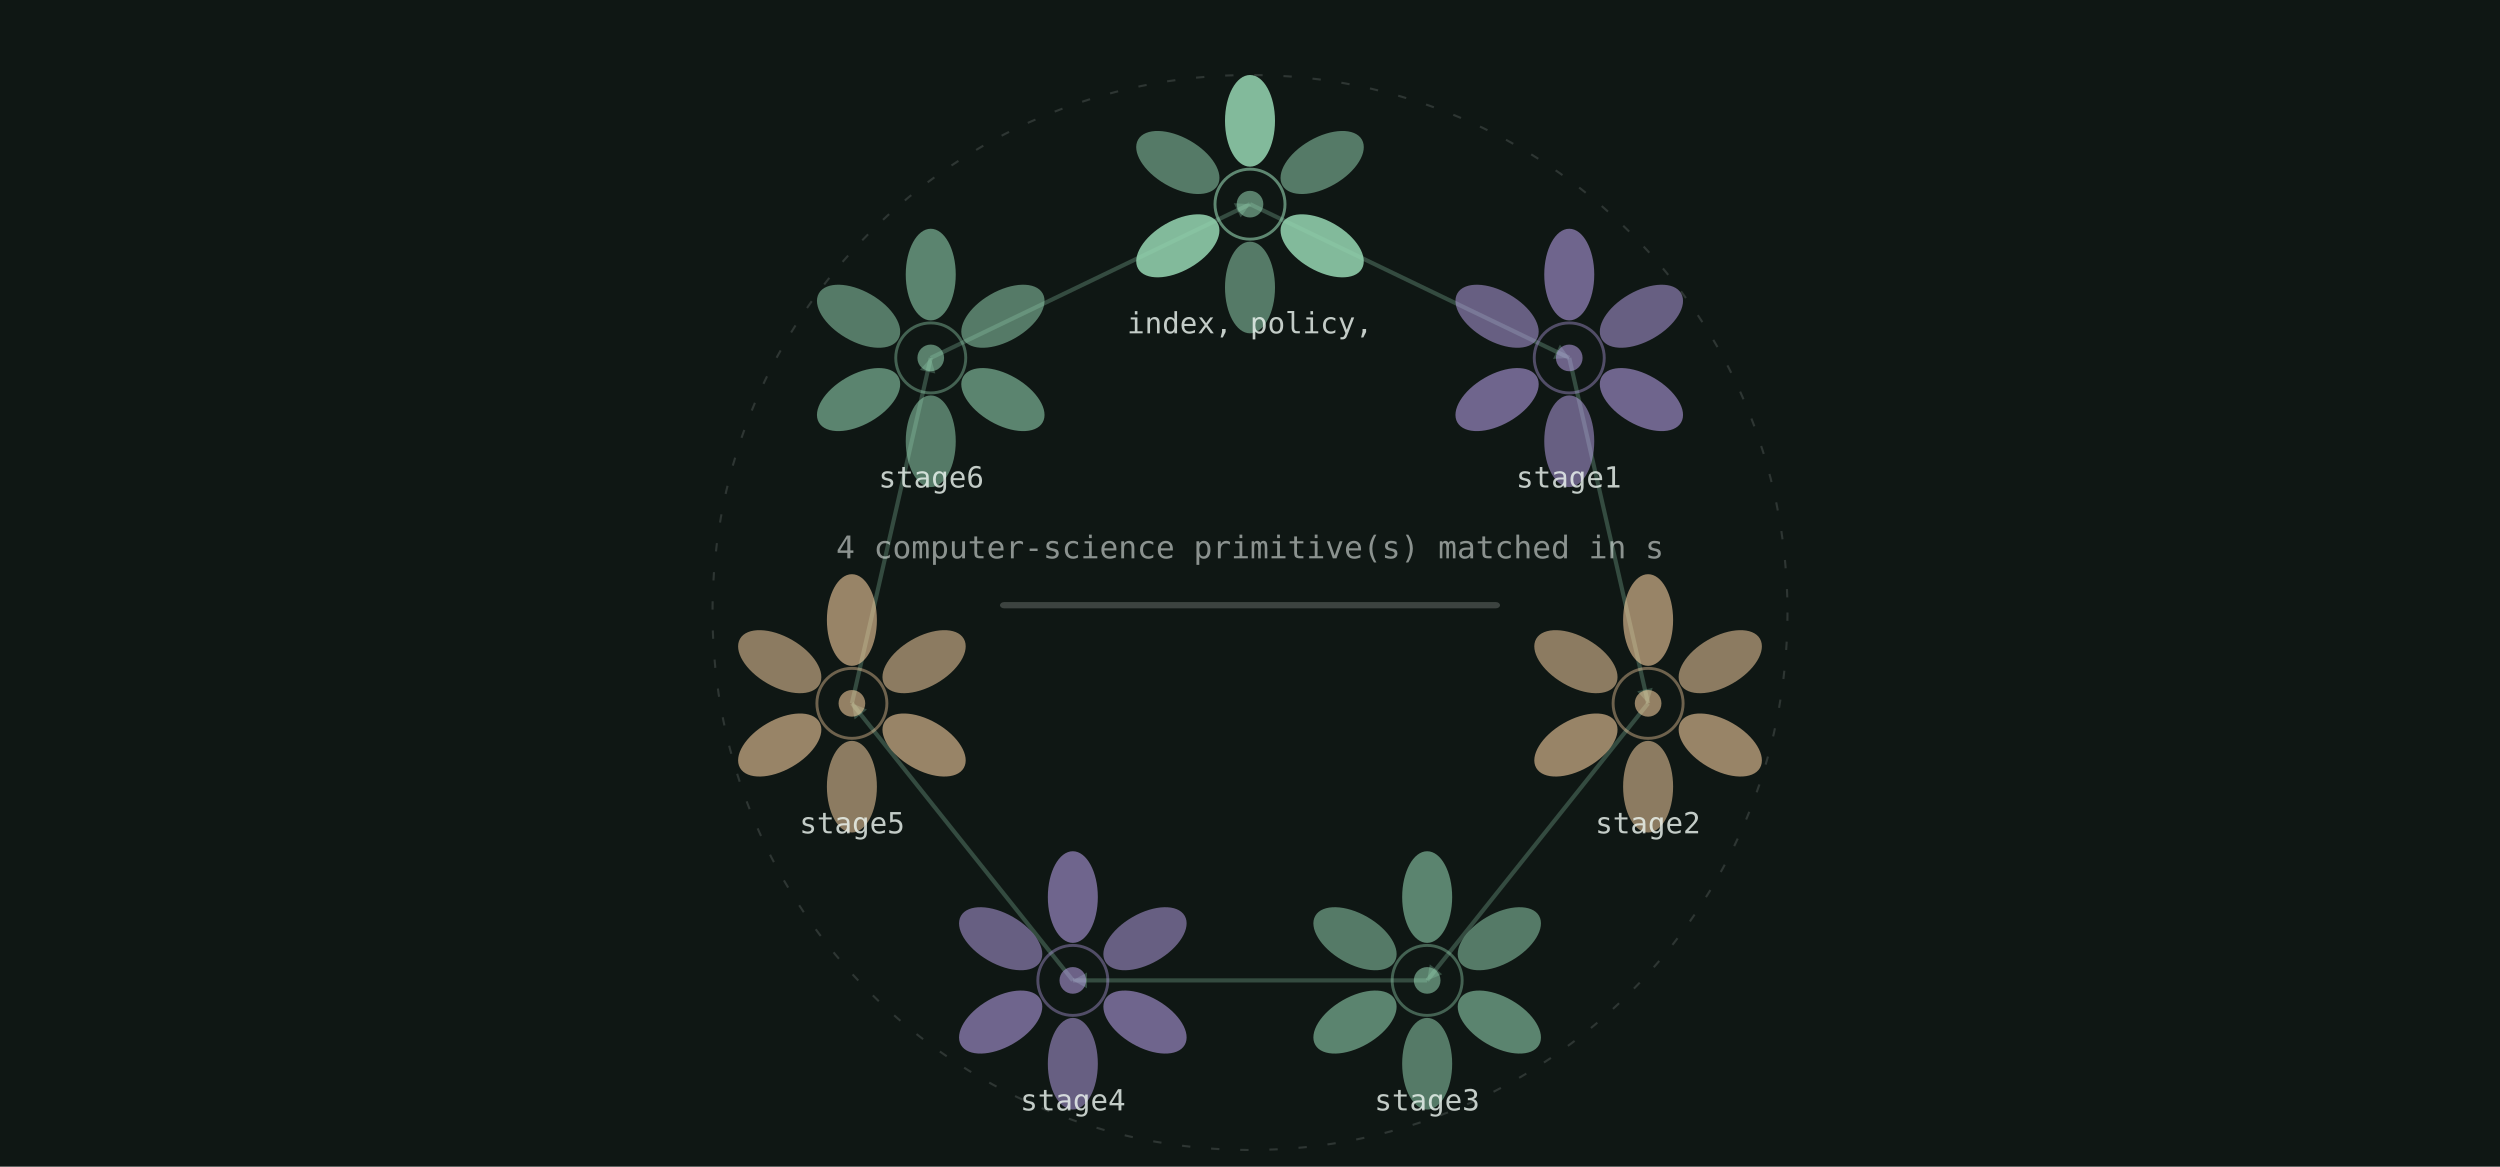
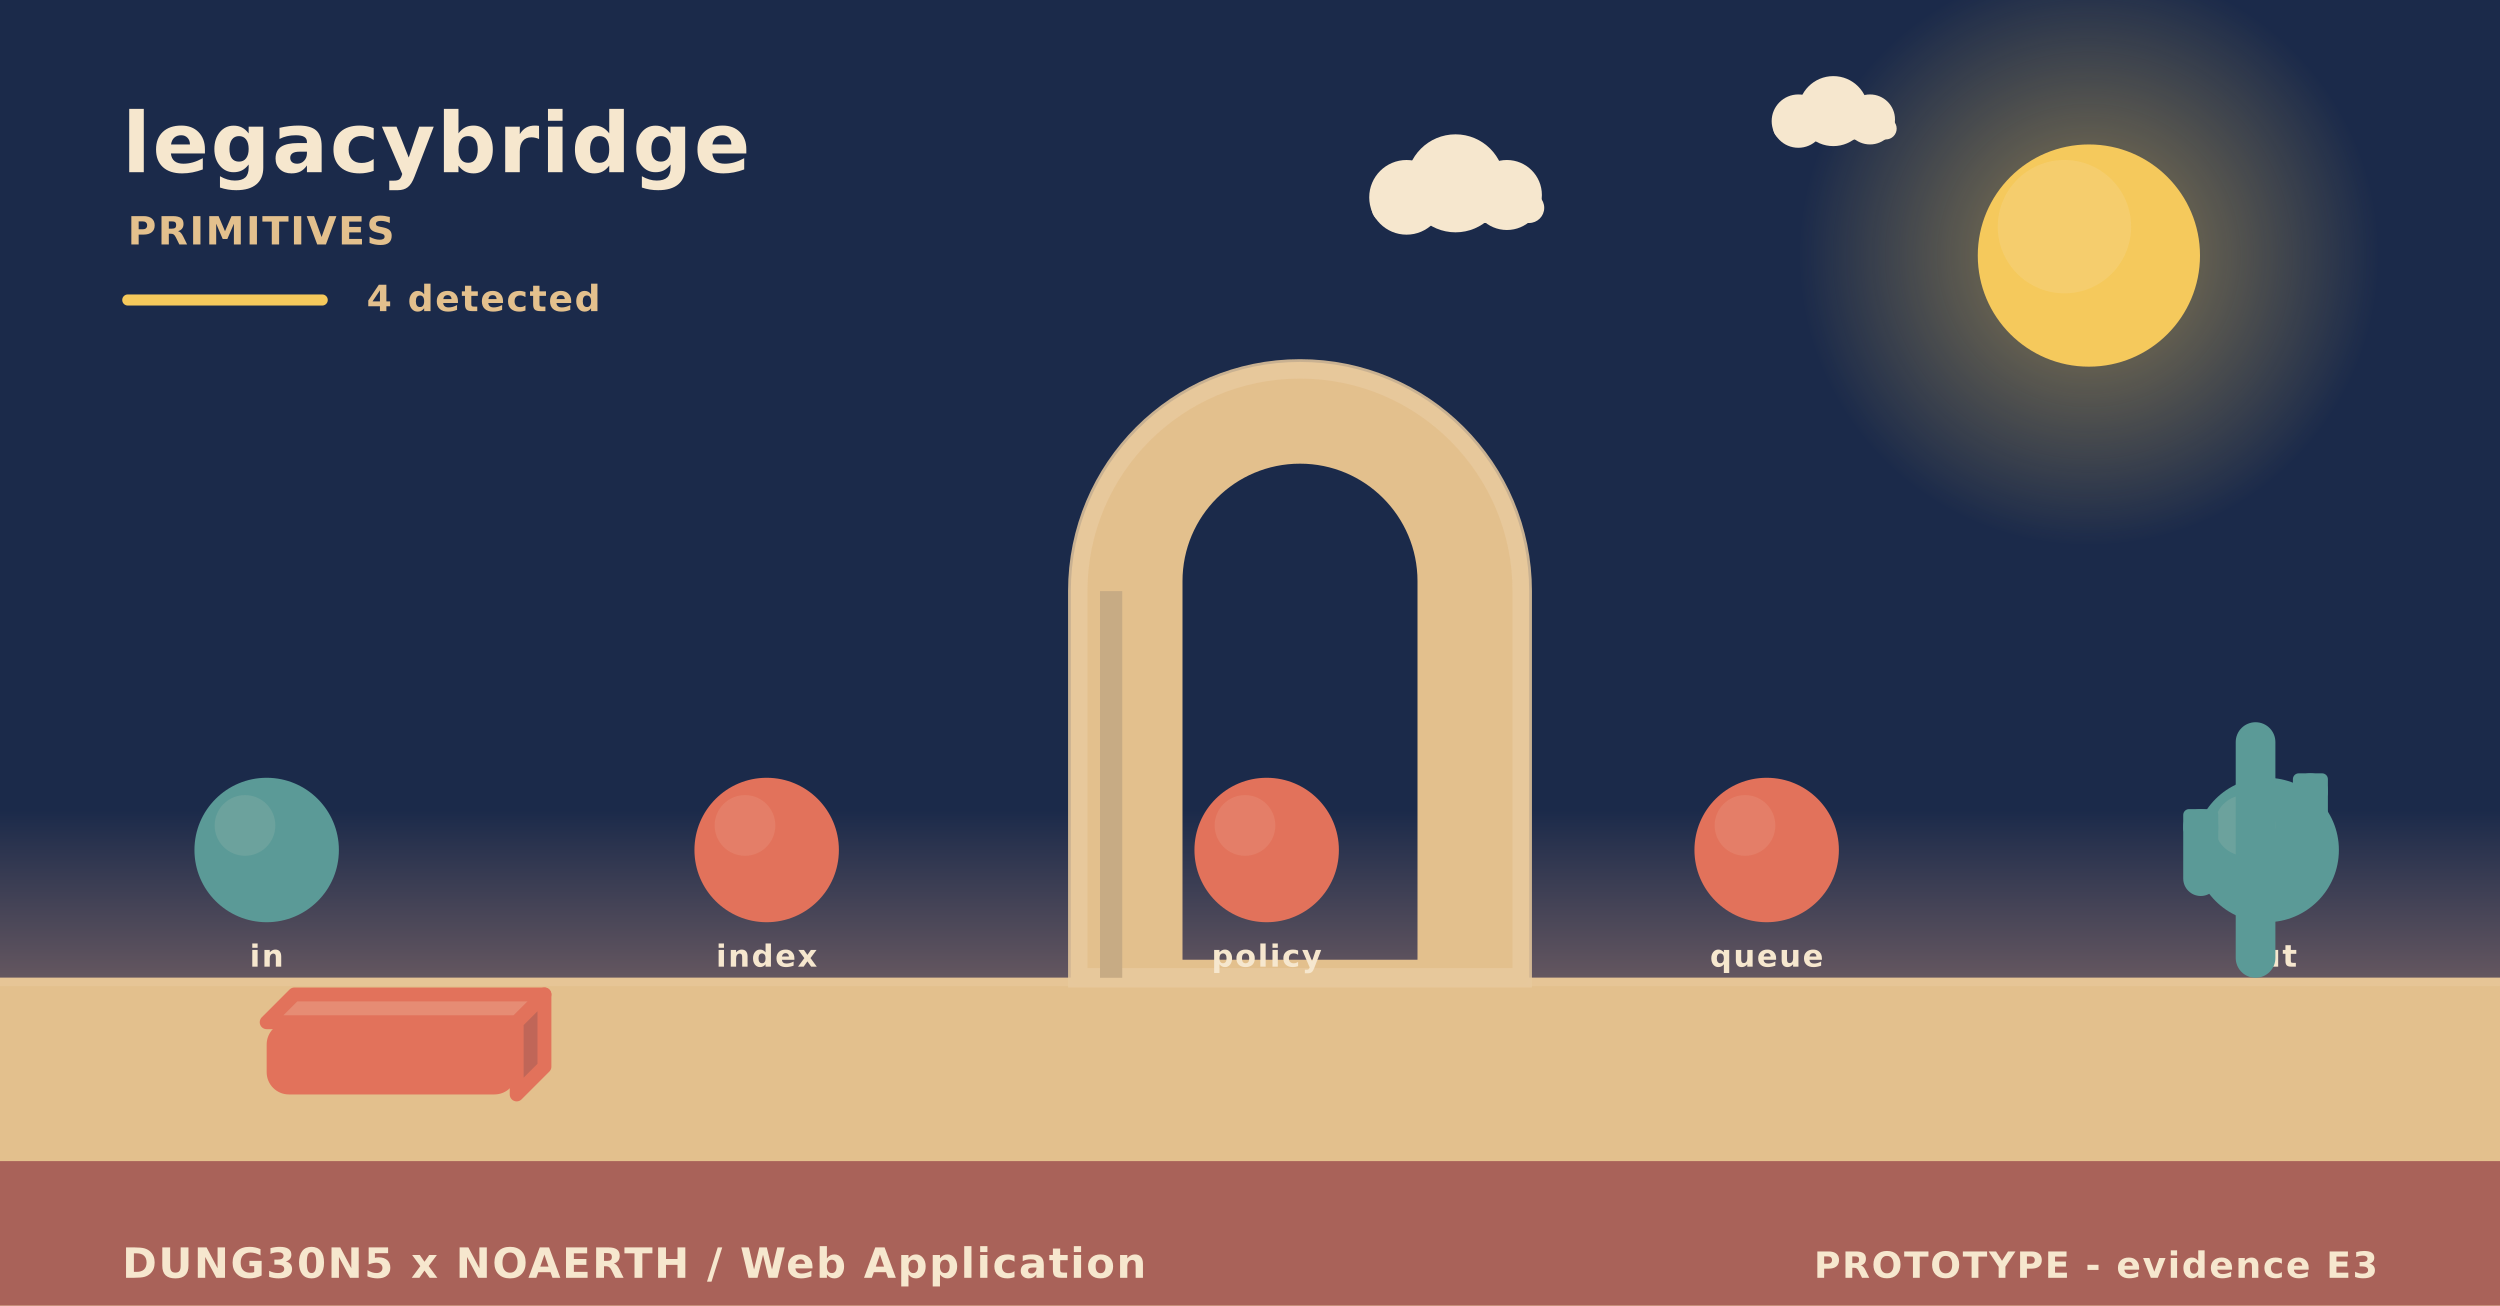
- <svg xmlns="http://www.w3.org/2000/svg" viewBox="0 0 1200 560" width="1200" height="560" role="img" aria-label="legacybridge state machine">
-   <rect width="1200" height="560" fill="#0f1714" />
-   <defs>
-     <linearGradient id="gs" x1="0" y1="0" x2="1" y2="1">
-       <stop offset="0%" stop-color="#95d5b2" />
-       <stop offset="100%" stop-color="#b8a1e6" />
-     </linearGradient>
-   </defs>
-   <circle cx="600.00" cy="294.00" r="258.00" fill="none" stroke="rgba(240,248,244,0.140)" stroke-width="1.00" opacity="1.00" stroke-dasharray="4 10" />
-   <line x1="600.00" y1="98.00" x2="753.24" y2="171.80" stroke="rgba(149,213,178,0.500)" stroke-width="2.00" opacity="0.55" />
-   <polygon points="753.24,171.80 748.76,165.42 745.46,172.27" fill="rgba(149,213,178,0.500)" opacity="0.55" />
-   <line x1="753.24" y1="171.80" x2="791.09" y2="337.61" stroke="rgba(149,213,178,0.500)" stroke-width="2.00" opacity="0.55" />
-   <polygon points="791.09,337.61 793.28,330.14 785.87,331.83" fill="rgba(149,213,178,0.500)" opacity="0.55" />
-   <line x1="791.09" y1="337.61" x2="685.04" y2="470.59" stroke="rgba(149,213,178,0.500)" stroke-width="2.00" opacity="0.55" />
-   <polygon points="685.04,470.59 692.25,467.64 686.31,462.90" fill="rgba(149,213,178,0.500)" opacity="0.55" />
-   <line x1="685.04" y1="470.59" x2="514.96" y2="470.59" stroke="rgba(149,213,178,0.500)" stroke-width="2.00" opacity="0.55" />
-   <polygon points="514.96,470.59 521.76,474.39 521.76,466.79" fill="rgba(149,213,178,0.500)" opacity="0.55" />
-   <line x1="514.96" y1="470.59" x2="408.91" y2="337.61" stroke="rgba(149,213,178,0.500)" stroke-width="2.00" opacity="0.55" />
-   <polygon points="408.91,337.61 410.18,345.30 416.12,340.56" fill="rgba(149,213,178,0.500)" opacity="0.55" />
-   <line x1="408.91" y1="337.61" x2="446.76" y2="171.80" stroke="rgba(149,213,178,0.500)" stroke-width="2.00" opacity="0.55" />
-   <polygon points="446.76,171.80 441.54,177.58 448.95,179.27" fill="rgba(149,213,178,0.500)" opacity="0.55" />
-   <line x1="446.76" y1="171.80" x2="600.00" y2="98.00" stroke="rgba(149,213,178,0.500)" stroke-width="2.00" opacity="0.55" />
-   <polygon points="600.00,98.00 592.22,97.53 595.52,104.37" fill="rgba(149,213,178,0.500)" opacity="0.55" />
-   <ellipse cx="600.00" cy="58.00" rx="12.00" ry="22.00" fill="rgba(149,213,178,0.900)" opacity="0.95" transform="rotate(0.0 600.00 58.00)" />
-   <ellipse cx="634.64" cy="78.00" rx="12.00" ry="22.00" fill="rgba(149,213,178,0.550)" opacity="0.95" transform="rotate(60.0 634.64 78.00)" />
-   <ellipse cx="634.64" cy="118.00" rx="12.00" ry="22.00" fill="rgba(149,213,178,0.900)" opacity="0.95" transform="rotate(120.0 634.64 118.00)" />
-   <ellipse cx="600.00" cy="138.00" rx="12.00" ry="22.00" fill="rgba(149,213,178,0.550)" opacity="0.95" transform="rotate(180.0 600.00 138.00)" />
-   <ellipse cx="565.36" cy="118.00" rx="12.00" ry="22.00" fill="rgba(149,213,178,0.900)" opacity="0.95" transform="rotate(240.0 565.36 118.00)" />
-   <ellipse cx="565.36" cy="78.00" rx="12.00" ry="22.00" fill="rgba(149,213,178,0.550)" opacity="0.95" transform="rotate(300.0 565.36 78.00)" />
-   <circle cx="600.00" cy="98.00" r="16.80" fill="none" stroke="rgba(149,213,178,0.900)" stroke-width="1.40" opacity="0.66" />
-   <circle cx="600.00" cy="98.00" r="6.40" fill="rgba(149,213,178,0.550)" opacity="1.00" />
-   <text x="600" y="160" font-family="ui-monospace,Menlo,monospace" font-size="14" fill="rgba(240,248,244,0.800)" text-anchor="middle">index, policy,</text>
-   <ellipse cx="753.24" cy="131.80" rx="12.00" ry="22.00" fill="rgba(184,161,230,0.600)" opacity="0.95" transform="rotate(0.0 753.24 131.80)" />
-   <ellipse cx="787.88" cy="151.80" rx="12.00" ry="22.00" fill="rgba(184,161,230,0.550)" opacity="0.95" transform="rotate(60.0 787.88 151.80)" />
-   <ellipse cx="787.88" cy="191.80" rx="12.00" ry="22.00" fill="rgba(184,161,230,0.600)" opacity="0.95" transform="rotate(120.0 787.88 191.80)" />
-   <ellipse cx="753.24" cy="211.80" rx="12.00" ry="22.00" fill="rgba(184,161,230,0.550)" opacity="0.95" transform="rotate(180.0 753.24 211.80)" />
-   <ellipse cx="718.60" cy="191.80" rx="12.00" ry="22.00" fill="rgba(184,161,230,0.600)" opacity="0.95" transform="rotate(240.0 718.60 191.80)" />
-   <ellipse cx="718.60" cy="151.80" rx="12.00" ry="22.00" fill="rgba(184,161,230,0.550)" opacity="0.95" transform="rotate(300.0 718.60 151.80)" />
-   <circle cx="753.24" cy="171.80" r="16.80" fill="none" stroke="rgba(184,161,230,0.600)" stroke-width="1.40" opacity="0.66" />
-   <circle cx="753.24" cy="171.80" r="6.40" fill="rgba(184,161,230,0.550)" opacity="1.00" />
-   <text x="753" y="234" font-family="ui-monospace,Menlo,monospace" font-size="14" fill="rgba(240,248,244,0.800)" text-anchor="middle">stage1</text>
-   <ellipse cx="791.09" cy="297.61" rx="12.00" ry="22.00" fill="rgba(255,214,165,0.600)" opacity="0.95" transform="rotate(0.0 791.09 297.61)" />
-   <ellipse cx="825.73" cy="317.61" rx="12.00" ry="22.00" fill="rgba(255,214,165,0.550)" opacity="0.95" transform="rotate(60.0 825.73 317.61)" />
-   <ellipse cx="825.73" cy="357.61" rx="12.00" ry="22.00" fill="rgba(255,214,165,0.600)" opacity="0.95" transform="rotate(120.0 825.73 357.61)" />
-   <ellipse cx="791.09" cy="377.61" rx="12.00" ry="22.00" fill="rgba(255,214,165,0.550)" opacity="0.95" transform="rotate(180.0 791.09 377.61)" />
-   <ellipse cx="756.44" cy="357.61" rx="12.00" ry="22.00" fill="rgba(255,214,165,0.600)" opacity="0.95" transform="rotate(240.0 756.44 357.61)" />
-   <ellipse cx="756.44" cy="317.61" rx="12.00" ry="22.00" fill="rgba(255,214,165,0.550)" opacity="0.95" transform="rotate(300.0 756.44 317.61)" />
-   <circle cx="791.09" cy="337.61" r="16.80" fill="none" stroke="rgba(255,214,165,0.600)" stroke-width="1.40" opacity="0.66" />
-   <circle cx="791.09" cy="337.61" r="6.40" fill="rgba(255,214,165,0.550)" opacity="1.00" />
-   <text x="791" y="400" font-family="ui-monospace,Menlo,monospace" font-size="14" fill="rgba(240,248,244,0.800)" text-anchor="middle">stage2</text>
-   <ellipse cx="685.04" cy="430.59" rx="12.00" ry="22.00" fill="rgba(149,213,178,0.600)" opacity="0.95" transform="rotate(0.0 685.04 430.59)" />
-   <ellipse cx="719.68" cy="450.59" rx="12.00" ry="22.00" fill="rgba(149,213,178,0.550)" opacity="0.95" transform="rotate(60.0 719.68 450.59)" />
-   <ellipse cx="719.68" cy="490.59" rx="12.00" ry="22.00" fill="rgba(149,213,178,0.600)" opacity="0.95" transform="rotate(120.0 719.68 490.59)" />
-   <ellipse cx="685.04" cy="510.59" rx="12.00" ry="22.00" fill="rgba(149,213,178,0.550)" opacity="0.95" transform="rotate(180.0 685.04 510.59)" />
-   <ellipse cx="650.40" cy="490.59" rx="12.00" ry="22.00" fill="rgba(149,213,178,0.600)" opacity="0.95" transform="rotate(240.0 650.40 490.59)" />
-   <ellipse cx="650.40" cy="450.59" rx="12.00" ry="22.00" fill="rgba(149,213,178,0.550)" opacity="0.95" transform="rotate(300.0 650.40 450.59)" />
-   <circle cx="685.04" cy="470.59" r="16.80" fill="none" stroke="rgba(149,213,178,0.600)" stroke-width="1.40" opacity="0.66" />
-   <circle cx="685.04" cy="470.59" r="6.40" fill="rgba(149,213,178,0.550)" opacity="1.00" />
-   <text x="685" y="533" font-family="ui-monospace,Menlo,monospace" font-size="14" fill="rgba(240,248,244,0.800)" text-anchor="middle">stage3</text>
-   <ellipse cx="514.96" cy="430.59" rx="12.00" ry="22.00" fill="rgba(184,161,230,0.600)" opacity="0.95" transform="rotate(0.0 514.96 430.59)" />
-   <ellipse cx="549.60" cy="450.59" rx="12.00" ry="22.00" fill="rgba(184,161,230,0.550)" opacity="0.95" transform="rotate(60.0 549.60 450.59)" />
-   <ellipse cx="549.60" cy="490.59" rx="12.00" ry="22.00" fill="rgba(184,161,230,0.600)" opacity="0.95" transform="rotate(120.0 549.60 490.59)" />
-   <ellipse cx="514.96" cy="510.59" rx="12.00" ry="22.00" fill="rgba(184,161,230,0.550)" opacity="0.95" transform="rotate(180.0 514.96 510.59)" />
-   <ellipse cx="480.32" cy="490.59" rx="12.00" ry="22.00" fill="rgba(184,161,230,0.600)" opacity="0.95" transform="rotate(240.0 480.32 490.59)" />
-   <ellipse cx="480.32" cy="450.59" rx="12.00" ry="22.00" fill="rgba(184,161,230,0.550)" opacity="0.95" transform="rotate(300.0 480.32 450.59)" />
-   <circle cx="514.96" cy="470.59" r="16.80" fill="none" stroke="rgba(184,161,230,0.600)" stroke-width="1.40" opacity="0.66" />
-   <circle cx="514.96" cy="470.59" r="6.40" fill="rgba(184,161,230,0.550)" opacity="1.00" />
-   <text x="515" y="533" font-family="ui-monospace,Menlo,monospace" font-size="14" fill="rgba(240,248,244,0.800)" text-anchor="middle">stage4</text>
-   <ellipse cx="408.91" cy="297.61" rx="12.00" ry="22.00" fill="rgba(255,214,165,0.600)" opacity="0.95" transform="rotate(0.0 408.91 297.61)" />
-   <ellipse cx="443.56" cy="317.61" rx="12.00" ry="22.00" fill="rgba(255,214,165,0.550)" opacity="0.95" transform="rotate(60.0 443.56 317.61)" />
-   <ellipse cx="443.56" cy="357.61" rx="12.00" ry="22.00" fill="rgba(255,214,165,0.600)" opacity="0.95" transform="rotate(120.0 443.56 357.61)" />
-   <ellipse cx="408.91" cy="377.61" rx="12.00" ry="22.00" fill="rgba(255,214,165,0.550)" opacity="0.95" transform="rotate(180.0 408.91 377.61)" />
-   <ellipse cx="374.27" cy="357.61" rx="12.00" ry="22.00" fill="rgba(255,214,165,0.600)" opacity="0.95" transform="rotate(240.0 374.27 357.61)" />
-   <ellipse cx="374.27" cy="317.61" rx="12.00" ry="22.00" fill="rgba(255,214,165,0.550)" opacity="0.95" transform="rotate(300.0 374.27 317.61)" />
-   <circle cx="408.91" cy="337.61" r="16.80" fill="none" stroke="rgba(255,214,165,0.600)" stroke-width="1.40" opacity="0.66" />
-   <circle cx="408.91" cy="337.61" r="6.40" fill="rgba(255,214,165,0.550)" opacity="1.00" />
-   <text x="409" y="400" font-family="ui-monospace,Menlo,monospace" font-size="14" fill="rgba(240,248,244,0.800)" text-anchor="middle">stage5</text>
-   <ellipse cx="446.76" cy="131.80" rx="12.00" ry="22.00" fill="rgba(149,213,178,0.600)" opacity="0.95" transform="rotate(0.0 446.76 131.80)" />
-   <ellipse cx="481.40" cy="151.80" rx="12.00" ry="22.00" fill="rgba(149,213,178,0.550)" opacity="0.95" transform="rotate(60.0 481.40 151.80)" />
-   <ellipse cx="481.40" cy="191.80" rx="12.00" ry="22.00" fill="rgba(149,213,178,0.600)" opacity="0.95" transform="rotate(120.0 481.40 191.80)" />
-   <ellipse cx="446.76" cy="211.80" rx="12.00" ry="22.00" fill="rgba(149,213,178,0.550)" opacity="0.95" transform="rotate(180.0 446.76 211.80)" />
-   <ellipse cx="412.12" cy="191.80" rx="12.00" ry="22.00" fill="rgba(149,213,178,0.600)" opacity="0.95" transform="rotate(240.0 412.12 191.80)" />
-   <ellipse cx="412.12" cy="151.80" rx="12.00" ry="22.00" fill="rgba(149,213,178,0.550)" opacity="0.95" transform="rotate(300.0 412.12 151.80)" />
-   <circle cx="446.76" cy="171.80" r="16.80" fill="none" stroke="rgba(149,213,178,0.600)" stroke-width="1.40" opacity="0.66" />
-   <circle cx="446.76" cy="171.80" r="6.40" fill="rgba(149,213,178,0.550)" opacity="1.00" />
-   <text x="447" y="234" font-family="ui-monospace,Menlo,monospace" font-size="14" fill="rgba(240,248,244,0.800)" text-anchor="middle">stage6</text>
-   <rect x="480.00" y="289.00" width="240.00" height="3.00" rx="2.00" fill="rgba(240,248,244,0.200)" opacity="1.00" />
-   <text x="600" y="268" font-family="ui-monospace,Menlo,monospace" font-size="15" fill="rgba(240,248,244,0.550)" text-anchor="middle">4 computer-science primitive(s) matched in s</text>
+ <svg xmlns="http://www.w3.org/2000/svg" width="900" height="470" viewBox="0 0 900 470" role="img" aria-label="legacybridge - how it behaves">
+   <linearGradient id="skys" x1="0" y1="0" x2="0" y2="1">
+     <stop offset="0" stop-color="#1b2a4a" />
+     <stop offset="0.62" stop-color="#1b2a4a" />
+     <stop offset="1" stop-color="#f3ad8a" />
+   </linearGradient>
+   <rect width="900" height="470" fill="url(#skys)" />
+   <radialGradient id="suns">
+     <stop offset="0.35" stop-color="#f5c95c" stop-opacity="0.34" />
+     <stop offset="1" stop-color="#f5c95c" stop-opacity="0" />
+   </radialGradient>
+   <circle cx="752" cy="92" r="104" fill="url(#suns)" />
+   <circle cx="752" cy="92" r="40" fill="#f5c95c" />
+   <circle cx="743.2" cy="81.6" r="24" fill="#f5d27e" opacity="0.5" />
+   <g>
+     <circle cx="524" cy="66" r="17.64" fill="#f6e7ce" />
+     <circle cx="506.36" cy="71.04" r="13.44" fill="#f6e7ce" />
+     <circle cx="542.48" cy="70.2" r="12.6" fill="#f6e7ce" />
+     <rect x="493.76" y="69.36" width="62.16" height="10.92" rx="5.46" fill="#f6e7ce" />
+   </g>
+   <g>
+     <circle cx="660" cy="40" r="12.6" fill="#f6e7ce" />
+     <circle cx="647.4" cy="43.6" r="9.6" fill="#f6e7ce" />
+     <circle cx="673.2" cy="43" r="9" fill="#f6e7ce" />
+     <rect x="638.4" y="42.4" width="44.4" height="7.8" rx="3.9" fill="#f6e7ce" />
+   </g>
+   <rect x="0" y="352" width="900" height="118" fill="#e3c08d" />
+   <rect x="0" y="352" width="900" height="3" fill="#e6c596" />
+   <text x="44" y="62" font-family="Verdana,DejaVu Sans,sans-serif" font-size="30" font-weight="700" letter-spacing="0.6" fill="#f6e7ce" text-anchor="start">legacybridge</text>
+   <text x="46" y="88" font-family="Verdana,DejaVu Sans,sans-serif" font-size="14" font-weight="700" letter-spacing="0.6" fill="#e3c08d" text-anchor="start">PRIMITIVES</text>
+   <rect x="44" y="106" width="74" height="4" rx="2" fill="#f5c95c" />
+   <text x="132" y="112" font-family="Verdana,DejaVu Sans,sans-serif" font-size="13" font-weight="700" letter-spacing="0.6" fill="#e3c08d" text-anchor="start">4 detected</text>
+   <path d="M388,352 L388,212.8 A80,80 0 0 1 548,212.8 L548,352 Z M423.2,348 L423.2,209.22 A44.8,44.8 0 0 1 512.8,209.22 L512.8,348 Z" fill="#e3c08d" fill-rule="evenodd" stroke="#e3c08d" stroke-width="5" stroke-linejoin="round" />
+   <path d="M388,352 L388,212.8 A80,80 0 0 1 548,212.8 L548,352 Z" fill="none" stroke="#e8c99d" stroke-width="7" stroke-linecap="round" opacity="0.85" />
+   <rect x="396" y="212.8" width="8" height="139.2" fill="#c7ab84" />
+   <circle cx="96" cy="306" r="26" fill="#5b9a97" />
+   <circle cx="88.2" cy="297.16" r="10.92" fill="#7aa9a2" opacity="0.55" />
+   <text x="96" y="348" font-family="Verdana,DejaVu Sans,sans-serif" font-size="11" font-weight="700" letter-spacing="0.6" fill="#f6e7ce" text-anchor="middle">in</text>
+   <circle cx="276" cy="306" r="26" fill="#e2725b" />
+   <circle cx="268.2" cy="297.16" r="10.92" fill="#e68972" opacity="0.55" />
+   <text x="276" y="348" font-family="Verdana,DejaVu Sans,sans-serif" font-size="11" font-weight="700" letter-spacing="0.6" fill="#f6e7ce" text-anchor="middle">index</text>
+   <circle cx="456" cy="306" r="26" fill="#e2725b" />
+   <circle cx="448.2" cy="297.16" r="10.92" fill="#e68972" opacity="0.55" />
+   <text x="456" y="348" font-family="Verdana,DejaVu Sans,sans-serif" font-size="11" font-weight="700" letter-spacing="0.6" fill="#f6e7ce" text-anchor="middle">policy</text>
+   <circle cx="636" cy="306" r="26" fill="#e2725b" />
+   <circle cx="628.2" cy="297.16" r="10.92" fill="#e68972" opacity="0.55" />
+   <text x="636" y="348" font-family="Verdana,DejaVu Sans,sans-serif" font-size="11" font-weight="700" letter-spacing="0.6" fill="#f6e7ce" text-anchor="middle">queue</text>
+   <circle cx="816" cy="306" r="26" fill="#5b9a97" />
+   <circle cx="808.2" cy="297.16" r="10.92" fill="#7aa9a2" opacity="0.55" />
+   <text x="816" y="348" font-family="Verdana,DejaVu Sans,sans-serif" font-size="11" font-weight="700" letter-spacing="0.6" fill="#f6e7ce" text-anchor="middle">out</text>
+   <path d="M96,368 L186,368 L196,358 L106,358 Z" fill="#e68c74" stroke="#e2725b" stroke-width="5" stroke-linejoin="round" />
+   <path d="M186,368 L196,358 L196,384 L186,394 Z" fill="#c06658" stroke="#e2725b" stroke-width="5" stroke-linejoin="round" />
+   <rect x="96" y="368" width="90" height="26" rx="8" fill="#e2725b" />
+   <rect x="804.86" y="260" width="14.28" height="92" rx="7.14" fill="#5b9a97" />
+   <rect x="785.96" y="291.28" width="12.6" height="31.28" rx="6.3" fill="#5b9a97" />
+   <rect x="785.96" y="291.28" width="12.6" height="9.2" rx="2.1" fill="#5b9a97" />
+   <rect x="825.44" y="278.4" width="12.6" height="31.28" rx="6.3" fill="#5b9a97" />
+   <rect x="825.44" y="278.4" width="12.6" height="9.2" rx="2.1" fill="#5b9a97" />
+   <rect x="0" y="418" width="900" height="52" rx="0" fill="#a65c56" opacity="0.94" />
+   <text x="44" y="460" font-family="Verdana,DejaVu Sans,sans-serif" font-size="15" font-weight="700" letter-spacing="0.6" fill="#f6e7ce" text-anchor="start">DUNG30N5 x NOAERTH  /  Web Application</text>
+   <text x="856" y="460" font-family="Verdana,DejaVu Sans,sans-serif" font-size="13" font-weight="700" letter-spacing="0.6" fill="#f6e7ce" text-anchor="end">PROTOTYPE  -  evidence E3</text>
</svg>
